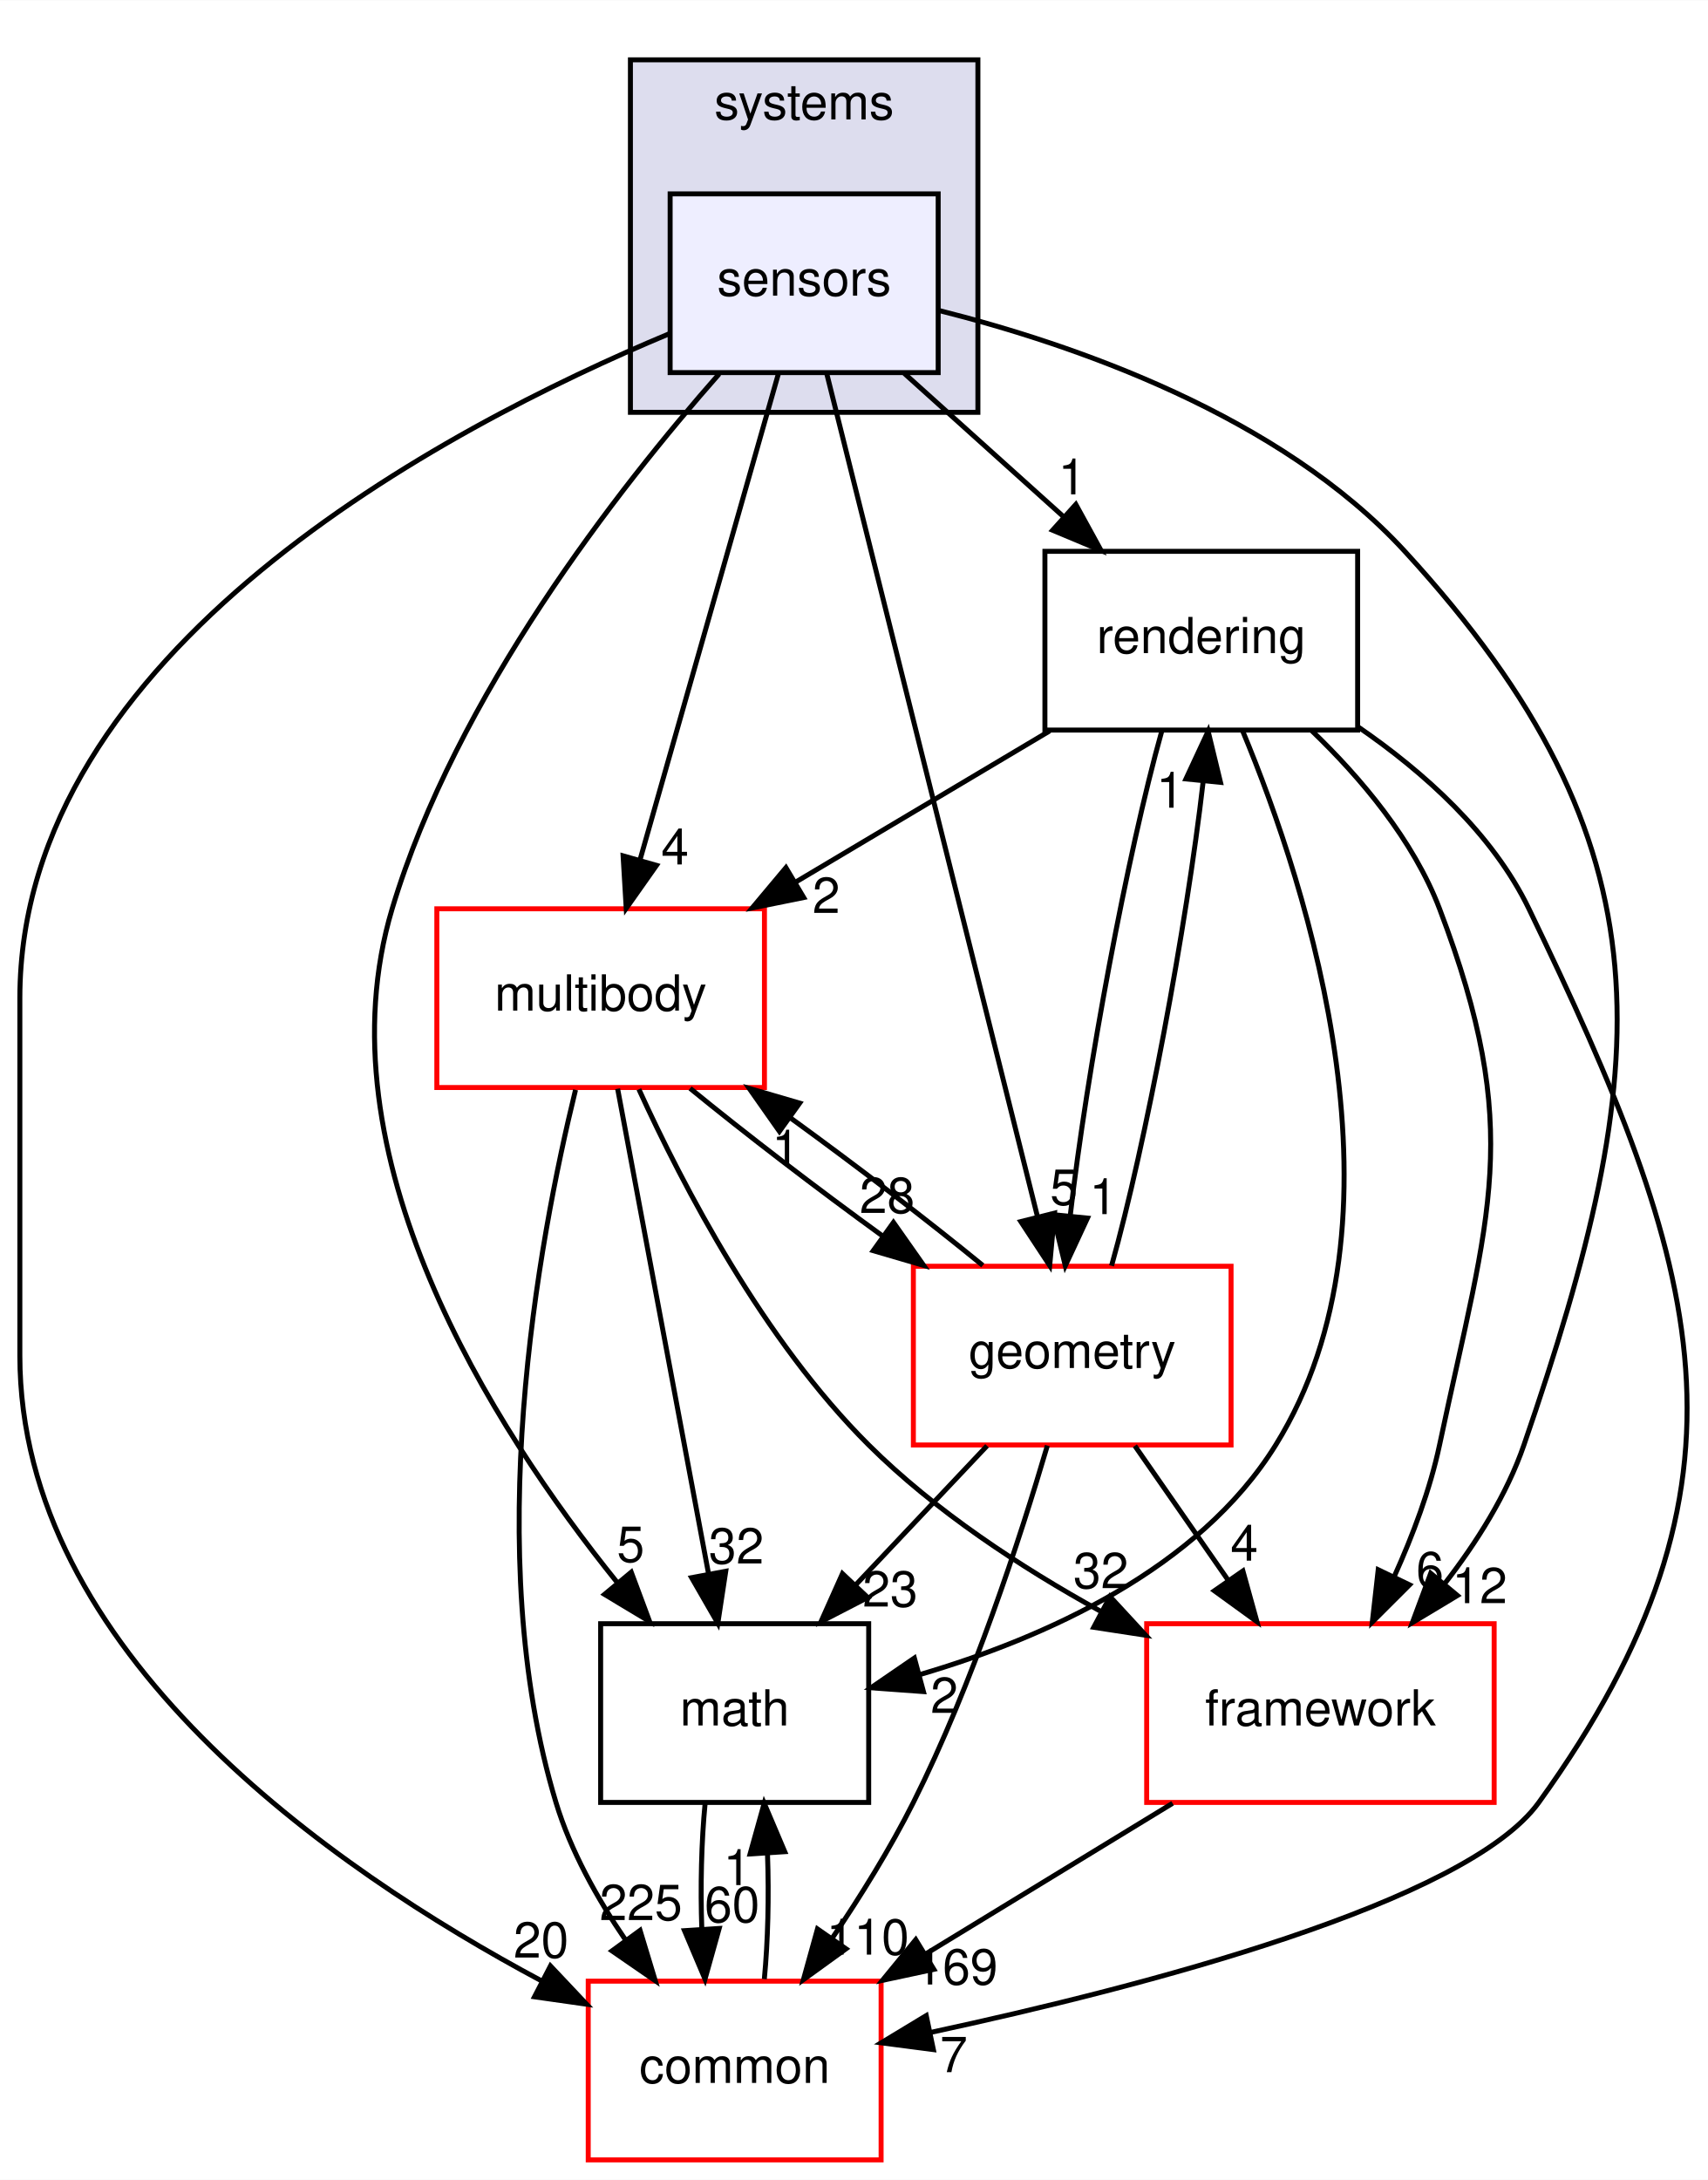
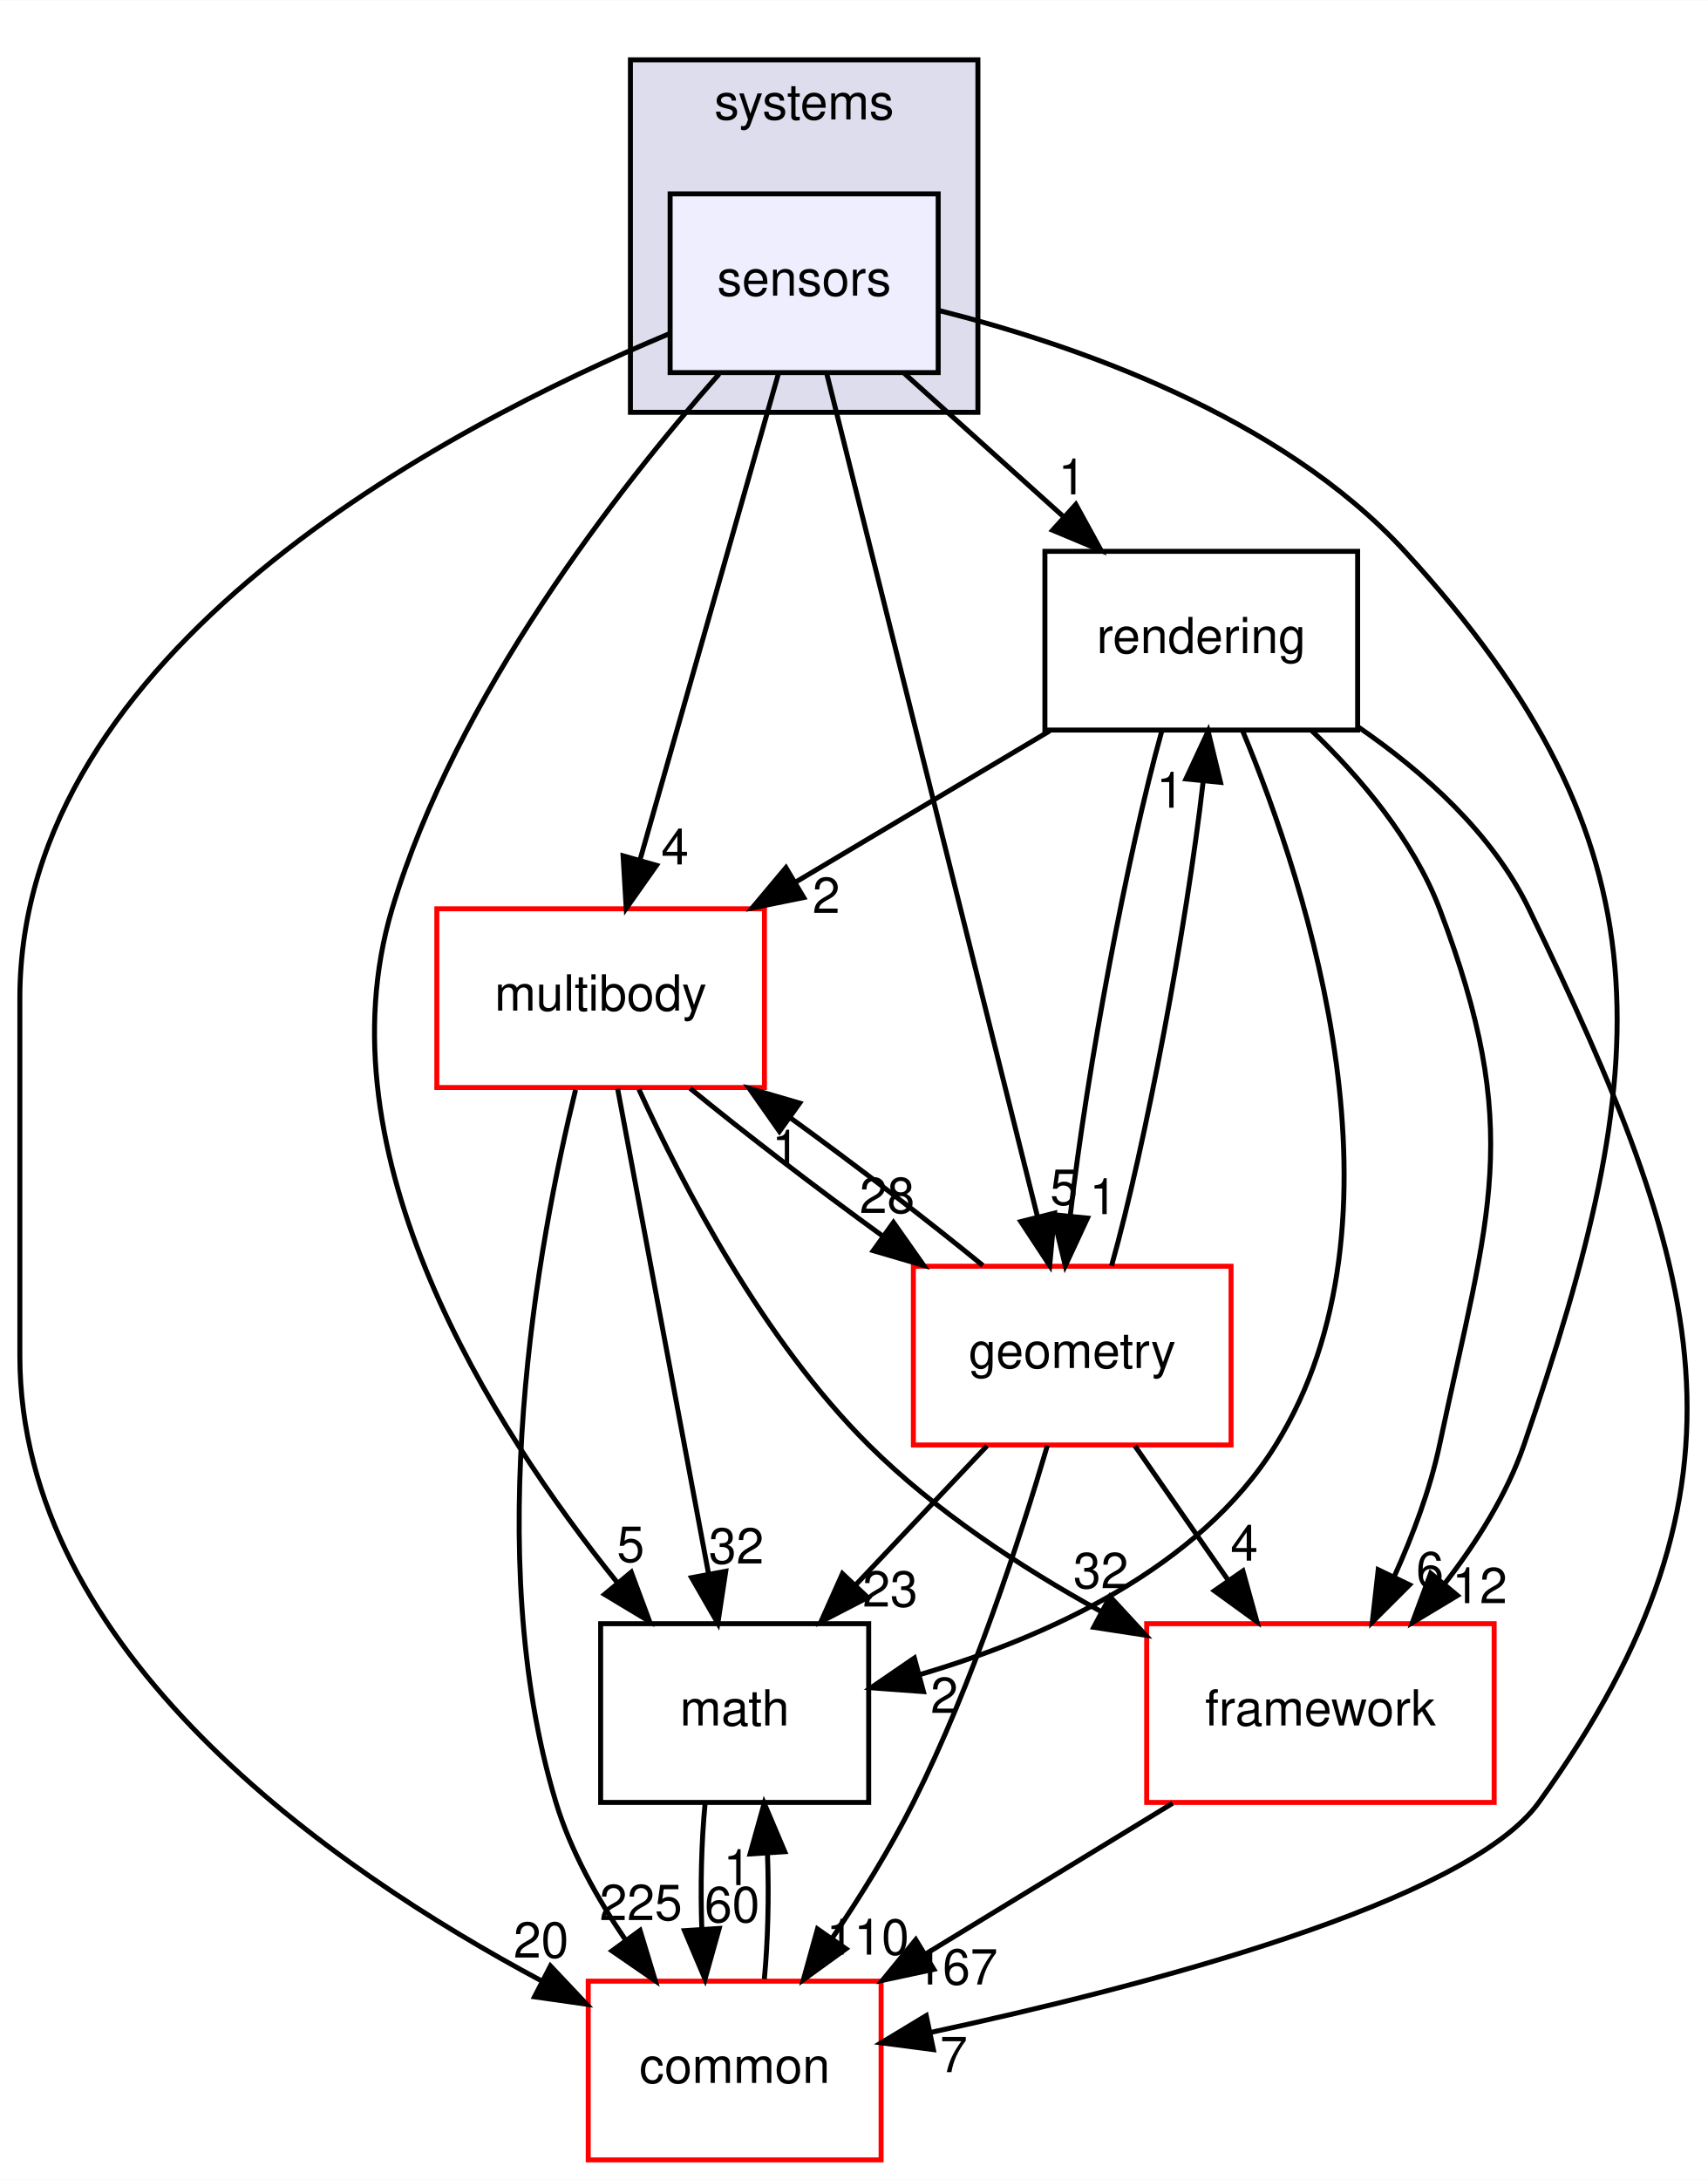
<svg xmlns="http://www.w3.org/2000/svg" xmlns:xlink="http://www.w3.org/1999/xlink" width="344pt" height="439pt" viewBox="0.00 0.00 344.08 439.00">
  <g id="graph0" class="graph" transform="scale(1 1) rotate(0) translate(4 435)">
    <polygon fill="#ffffff" stroke="transparent" points="-4,4 -4,-435 340.079,-435 340.079,4 -4,4" />
    <g id="clust1" class="cluster">
      <g id="a_clust1">
        <a xlink:href="dir_b7a0e33b407baa23d8a077e33033c988.html" target="_top" xlink:title="systems">
          <polygon fill="#ddddee" stroke="#000000" points="123,-352 123,-423 193,-423 193,-352 123,-352" />
          <text text-anchor="middle" x="158" y="-411" font-family="Helvetica,sans-Serif" font-size="10.00" fill="#000000">systems</text>
        </a>
      </g>
    </g>
    <g id="node1" class="node">
      <g id="a_node1">
        <a xlink:href="dir_892460009e18f4b08a77d36884a88a01.html" target="_top" xlink:title="sensors">
          <polygon fill="#eeeeff" stroke="#000000" points="185,-396 131,-396 131,-360 185,-360 185,-396" />
          <text text-anchor="middle" x="158" y="-375.5" font-family="Helvetica,sans-Serif" font-size="10.00" fill="#000000">sensors</text>
        </a>
      </g>
    </g>
    <g id="node2" class="node">
      <g id="a_node2">
        <a xlink:href="dir_69fa97bb6e53092a4b06d6253fe335a2.html" target="_top" xlink:title="rendering">
          <polygon fill="none" stroke="#000000" points="269.5,-324 206.5,-324 206.5,-288 269.5,-288 269.5,-324" />
          <text text-anchor="middle" x="238" y="-303.5" font-family="Helvetica,sans-Serif" font-size="10.00" fill="#000000">rendering</text>
        </a>
      </g>
    </g>
    <g id="edge18" class="edge">
      <path fill="none" stroke="#000000" d="M178.187,-359.831C187.851,-351.134 199.58,-340.578 210.082,-331.127" />
      <polygon fill="#000000" stroke="#000000" points="212.727,-333.454 217.819,-324.163 208.045,-328.251 212.727,-333.454" />
      <g id="a_edge18-headlabel">
        <a xlink:href="dir_000087_000086.html" target="_top" xlink:title="1">
          <text text-anchor="middle" x="211.955" y="-335.469" font-family="Helvetica,sans-Serif" font-size="10.00" fill="#000000">1</text>
        </a>
      </g>
    </g>
    <g id="node3" class="node">
      <g id="a_node3">
        <a xlink:href="dir_39b8b3c6654246a9c12332c930bc7d3f.html" target="_top" xlink:title="multibody">
          <polygon fill="#ffffff" stroke="#ff0000" points="150,-252 84,-252 84,-216 150,-216 150,-252" />
          <text text-anchor="middle" x="117" y="-231.5" font-family="Helvetica,sans-Serif" font-size="10.00" fill="#000000">multibody</text>
        </a>
      </g>
    </g>
    <g id="edge19" class="edge">
      <path fill="none" stroke="#000000" d="M152.807,-359.762C145.783,-335.093 133.189,-290.86 124.965,-261.973" />
      <polygon fill="#000000" stroke="#000000" points="128.255,-260.749 122.15,-252.09 121.523,-262.666 128.255,-260.749" />
      <g id="a_edge19-headlabel">
        <a xlink:href="dir_000087_000049.html" target="_top" xlink:title="4">
          <text text-anchor="middle" x="131.97" y="-260.929" font-family="Helvetica,sans-Serif" font-size="10.00" fill="#000000">4</text>
        </a>
      </g>
    </g>
    <g id="node4" class="node">
      <g id="a_node4">
        <a xlink:href="dir_fc0178d6978c9fa2cad6ef3e048a60a7.html" target="_top" xlink:title="math">
          <polygon fill="none" stroke="#000000" points="171,-108 117,-108 117,-72 171,-72 171,-108" />
          <text text-anchor="middle" x="144" y="-87.5" font-family="Helvetica,sans-Serif" font-size="10.00" fill="#000000">math</text>
        </a>
      </g>
    </g>
    <g id="edge20" class="edge">
      <path fill="none" stroke="#000000" d="M140.879,-359.743C120.574,-336.712 87.862,-294.906 75,-252 60.173,-202.54 94.949,-147.824 120.327,-116.319" />
      <polygon fill="#000000" stroke="#000000" points="123.166,-118.378 126.863,-108.449 117.782,-113.906 123.166,-118.378" />
      <g id="a_edge20-headlabel">
        <a xlink:href="dir_000087_000007.html" target="_top" xlink:title="5">
          <text text-anchor="middle" x="123.054" y="-120.458" font-family="Helvetica,sans-Serif" font-size="10.00" fill="#000000">5</text>
        </a>
      </g>
    </g>
    <g id="node5" class="node">
      <g id="a_node5">
        <a xlink:href="dir_2186f45272e5c29e3ac18ec762ab7501.html" target="_top" xlink:title="framework">
          <polygon fill="#ffffff" stroke="#ff0000" points="297,-108 227,-108 227,-72 297,-72 297,-108" />
          <text text-anchor="middle" x="262" y="-87.5" font-family="Helvetica,sans-Serif" font-size="10.00" fill="#000000">framework</text>
        </a>
      </g>
    </g>
    <g id="edge21" class="edge">
      <path fill="none" stroke="#000000" d="M185.021,-372.546C212.297,-365.697 253.877,-351.369 279,-324 333.576,-264.542 329.278,-220.31 303,-144 299.551,-133.983 293.459,-124.335 287.01,-116.035" />
      <polygon fill="#000000" stroke="#000000" points="289.604,-113.681 280.525,-108.22 284.217,-118.151 289.604,-113.681" />
      <g id="a_edge21-headlabel">
        <a xlink:href="dir_000087_000079.html" target="_top" xlink:title="12">
          <text text-anchor="middle" x="294.085" y="-112.134" font-family="Helvetica,sans-Serif" font-size="10.00" fill="#000000">12</text>
        </a>
      </g>
    </g>
    <g id="node6" class="node">
      <g id="a_node6">
        <a xlink:href="dir_a36da230f0956f48b11c85f7d599788f.html" target="_top" xlink:title="common">
          <polygon fill="#ffffff" stroke="#ff0000" points="173.5,-36 114.5,-36 114.5,0 173.5,0 173.5,-36" />
          <text text-anchor="middle" x="144" y="-15.5" font-family="Helvetica,sans-Serif" font-size="10.00" fill="#000000">common</text>
        </a>
      </g>
    </g>
    <g id="edge22" class="edge">
      <path fill="none" stroke="#000000" d="M130.839,-367.837C85.664,-348.966 0,-303.959 0,-234 0,-234 0,-234 0,-162 0,-102.381 62.479,-58.825 105.128,-36.038" />
      <polygon fill="#000000" stroke="#000000" points="106.892,-39.066 114.163,-31.359 103.674,-32.849 106.892,-39.066" />
      <g id="a_edge22-headlabel">
        <a xlink:href="dir_000087_000006.html" target="_top" xlink:title="20">
          <text text-anchor="middle" x="105.006" y="-40.74" font-family="Helvetica,sans-Serif" font-size="10.00" fill="#000000">20</text>
        </a>
      </g>
    </g>
    <g id="node7" class="node">
      <g id="a_node7">
        <a xlink:href="dir_d739e095b49d8b72164589d00310017d.html" target="_top" xlink:title="geometry">
          <polygon fill="#ffffff" stroke="#ff0000" points="244,-180 180,-180 180,-144 244,-144 244,-180" />
          <text text-anchor="middle" x="212" y="-159.5" font-family="Helvetica,sans-Serif" font-size="10.00" fill="#000000">geometry</text>
        </a>
      </g>
    </g>
    <g id="edge23" class="edge">
      <path fill="none" stroke="#000000" d="M162.511,-359.955C171.921,-322.314 193.703,-235.187 204.969,-190.125" />
      <polygon fill="#000000" stroke="#000000" points="208.434,-190.695 207.464,-180.145 201.643,-188.998 208.434,-190.695" />
      <g id="a_edge23-headlabel">
        <a xlink:href="dir_000087_000034.html" target="_top" xlink:title="5">
          <text text-anchor="middle" x="210.317" y="-192.371" font-family="Helvetica,sans-Serif" font-size="10.00" fill="#000000">5</text>
        </a>
      </g>
    </g>
    <g id="edge1" class="edge">
      <path fill="none" stroke="#000000" d="M207.467,-287.831C191.99,-278.622 173.013,-267.33 156.444,-257.471" />
      <polygon fill="#000000" stroke="#000000" points="157.907,-254.269 147.524,-252.163 154.328,-260.284 157.907,-254.269" />
      <g id="a_edge1-headlabel">
        <a xlink:href="dir_000086_000049.html" target="_top" xlink:title="2">
          <text text-anchor="middle" x="162.448" y="-251.167" font-family="Helvetica,sans-Serif" font-size="10.00" fill="#000000">2</text>
        </a>
      </g>
    </g>
    <g id="edge2" class="edge">
      <path fill="none" stroke="#000000" d="M246.329,-287.84C259.558,-256.042 281.149,-189.359 253,-144 237.438,-118.924 206.386,-105.134 181.392,-97.78" />
      <polygon fill="#000000" stroke="#000000" points="182.029,-94.327 171.462,-95.095 180.202,-101.084 182.029,-94.327" />
      <g id="a_edge2-headlabel">
        <a xlink:href="dir_000086_000007.html" target="_top" xlink:title="2">
          <text text-anchor="middle" x="186.24" y="-90.025" font-family="Helvetica,sans-Serif" font-size="10.00" fill="#000000">2</text>
        </a>
      </g>
    </g>
    <g id="edge3" class="edge">
      <path fill="none" stroke="#000000" d="M260.221,-287.903C270.131,-278.389 280.74,-265.835 286,-252 303.058,-207.133 295.964,-190.954 286,-144 284.102,-135.056 280.616,-125.794 276.879,-117.52" />
      <polygon fill="#000000" stroke="#000000" points="279.95,-115.829 272.456,-108.34 273.643,-118.868 279.95,-115.829" />
      <g id="a_edge3-headlabel">
        <a xlink:href="dir_000086_000079.html" target="_top" xlink:title="6">
          <text text-anchor="middle" x="284.067" y="-115.335" font-family="Helvetica,sans-Serif" font-size="10.00" fill="#000000">6</text>
        </a>
      </g>
    </g>
    <g id="edge4" class="edge">
      <path fill="none" stroke="#000000" d="M269.624,-288.619C282.777,-279.572 296.667,-267.201 304,-252 338.762,-179.942 352.78,-136.903 306,-72 291.477,-51.85 226.558,-34.943 183.44,-25.666" />
      <polygon fill="#000000" stroke="#000000" points="184.033,-22.214 173.527,-23.584 182.594,-29.065 184.033,-22.214" />
      <g id="a_edge4-headlabel">
        <a xlink:href="dir_000086_000006.html" target="_top" xlink:title="7">
          <text text-anchor="middle" x="188.134" y="-17.674" font-family="Helvetica,sans-Serif" font-size="10.00" fill="#000000">7</text>
        </a>
      </g>
    </g>
    <g id="edge5" class="edge">
      <path fill="none" stroke="#000000" d="M230.034,-287.762C223.139,-263.201 214.929,-219.247 211.622,-190.354" />
      <polygon fill="#000000" stroke="#000000" points="215.074,-189.697 210.608,-180.09 208.108,-190.385 215.074,-189.697" />
      <g id="a_edge5-headlabel">
        <a xlink:href="dir_000086_000034.html" target="_top" xlink:title="1">
          <text text-anchor="middle" x="218.253" y="-190.495" font-family="Helvetica,sans-Serif" font-size="10.00" fill="#000000">1</text>
        </a>
      </g>
    </g>
    <g id="edge6" class="edge">
      <path fill="none" stroke="#000000" d="M120.42,-215.762C125.045,-191.093 133.339,-146.86 138.755,-117.973" />
      <polygon fill="#000000" stroke="#000000" points="142.205,-118.563 140.608,-108.09 135.325,-117.273 142.205,-118.563" />
      <g id="a_edge6-headlabel">
        <a xlink:href="dir_000049_000007.html" target="_top" xlink:title="32">
          <text text-anchor="middle" x="144.334" y="-120.12" font-family="Helvetica,sans-Serif" font-size="10.00" fill="#000000">32</text>
        </a>
      </g>
    </g>
    <g id="edge7" class="edge">
      <path fill="none" stroke="#000000" d="M124.703,-215.651C133.614,-196.087 149.818,-165.079 171,-144 184.389,-130.676 201.702,-119.344 217.628,-110.553" />
      <polygon fill="#000000" stroke="#000000" points="219.618,-113.459 226.805,-105.675 216.332,-107.278 219.618,-113.459" />
      <g id="a_edge7-headlabel">
        <a xlink:href="dir_000049_000079.html" target="_top" xlink:title="32">
          <text text-anchor="middle" x="217.776" y="-115.154" font-family="Helvetica,sans-Serif" font-size="10.00" fill="#000000">32</text>
        </a>
      </g>
    </g>
    <g id="edge8" class="edge">
      <path fill="none" stroke="#000000" d="M111.944,-215.535C104.448,-184.942 92.817,-122.145 108,-72 110.956,-62.236 116.325,-52.623 122.03,-44.276" />
      <polygon fill="#000000" stroke="#000000" points="124.941,-46.224 128.01,-36.083 119.287,-42.097 124.941,-46.224" />
      <g id="a_edge8-headlabel">
        <a xlink:href="dir_000049_000006.html" target="_top" xlink:title="225">
          <text text-anchor="middle" x="125.116" y="-48.301" font-family="Helvetica,sans-Serif" font-size="10.00" fill="#000000">225</text>
        </a>
      </g>
    </g>
    <g id="edge9" class="edge">
      <path fill="none" stroke="#000000" d="M135.02,-215.831C146.065,-206.793 160.487,-195.748 173.901,-186.02" />
      <polygon fill="#000000" stroke="#000000" points="175.989,-188.829 182.083,-180.163 171.915,-183.137 175.989,-188.829" />
      <g id="a_edge9-headlabel">
        <a xlink:href="dir_000049_000034.html" target="_top" xlink:title="28">
          <text text-anchor="middle" x="174.719" y="-190.73" font-family="Helvetica,sans-Serif" font-size="10.00" fill="#000000">28</text>
        </a>
      </g>
    </g>
    <g id="edge10" class="edge">
      <path fill="none" stroke="#000000" d="M138.048,-71.831C137.297,-64.131 137.076,-54.974 137.385,-46.417" />
      <polygon fill="#000000" stroke="#000000" points="140.879,-46.616 138.024,-36.413 133.893,-46.17 140.879,-46.616" />
      <g id="a_edge10-headlabel">
        <a xlink:href="dir_000007_000006.html" target="_top" xlink:title="60">
          <text text-anchor="middle" x="143.484" y="-47.884" font-family="Helvetica,sans-Serif" font-size="10.00" fill="#000000">60</text>
        </a>
      </g>
    </g>
    <g id="edge11" class="edge">
      <path fill="none" stroke="#000000" d="M232.224,-71.831C217.131,-62.622 198.624,-51.33 182.466,-41.471" />
      <polygon fill="#000000" stroke="#000000" points="184.126,-38.384 173.767,-36.163 180.48,-44.359 184.126,-38.384" />
      <g id="a_edge11-headlabel">
-         <a xlink:href="dir_000079_000006.html" target="_top" xlink:title="169">
-           <text text-anchor="middle" x="188.674" y="-35.332" font-family="Helvetica,sans-Serif" font-size="10.00" fill="#000000">169</text>
+         <a xlink:href="dir_000079_000006.html" target="_top" xlink:title="167">
+           <text text-anchor="middle" x="188.674" y="-35.332" font-family="Helvetica,sans-Serif" font-size="10.00" fill="#000000">167</text>
        </a>
      </g>
    </g>
    <g id="edge12" class="edge">
      <path fill="none" stroke="#000000" d="M149.976,-36.413C150.707,-44.059 150.92,-53.108 150.615,-61.573" />
      <polygon fill="#000000" stroke="#000000" points="147.105,-61.626 149.952,-71.831 154.09,-62.078 147.105,-61.626" />
      <g id="a_edge12-headlabel">
        <a xlink:href="dir_000006_000007.html" target="_top" xlink:title="1">
          <text text-anchor="middle" x="144.503" y="-55.356" font-family="Helvetica,sans-Serif" font-size="10.00" fill="#000000">1</text>
        </a>
      </g>
    </g>
    <g id="edge13" class="edge">
      <path fill="none" stroke="#000000" d="M219.924,-180.09C226.814,-204.573 235.032,-248.517 238.358,-277.471" />
      <polygon fill="#000000" stroke="#000000" points="234.909,-278.157 239.38,-287.762 241.875,-277.465 234.909,-278.157" />
      <g id="a_edge13-headlabel">
        <a xlink:href="dir_000034_000086.html" target="_top" xlink:title="1">
          <text text-anchor="middle" x="231.728" y="-272.361" font-family="Helvetica,sans-Serif" font-size="10.00" fill="#000000">1</text>
        </a>
      </g>
    </g>
    <g id="edge14" class="edge">
      <path fill="none" stroke="#000000" d="M193.987,-180.163C182.943,-189.201 168.522,-200.246 155.108,-209.974" />
      <polygon fill="#000000" stroke="#000000" points="153.019,-207.165 146.925,-215.831 157.094,-212.857 153.019,-207.165" />
      <g id="a_edge14-headlabel">
        <a xlink:href="dir_000034_000049.html" target="_top" xlink:title="1">
          <text text-anchor="middle" x="154.289" y="-200.264" font-family="Helvetica,sans-Serif" font-size="10.00" fill="#000000">1</text>
        </a>
      </g>
    </g>
    <g id="edge15" class="edge">
      <path fill="none" stroke="#000000" d="M194.841,-143.831C186.849,-135.369 177.196,-125.149 168.458,-115.897" />
      <polygon fill="#000000" stroke="#000000" points="170.801,-113.28 161.39,-108.413 165.712,-118.087 170.801,-113.28" />
      <g id="a_edge15-headlabel">
        <a xlink:href="dir_000034_000007.html" target="_top" xlink:title="23">
          <text text-anchor="middle" x="175.333" y="-111.444" font-family="Helvetica,sans-Serif" font-size="10.00" fill="#000000">23</text>
        </a>
      </g>
    </g>
    <g id="edge16" class="edge">
      <path fill="none" stroke="#000000" d="M224.617,-143.831C230.317,-135.623 237.166,-125.761 243.436,-116.732" />
      <polygon fill="#000000" stroke="#000000" points="246.384,-118.623 249.213,-108.413 240.634,-114.631 246.384,-118.623" />
      <g id="a_edge16-headlabel">
        <a xlink:href="dir_000034_000079.html" target="_top" xlink:title="4">
          <text text-anchor="middle" x="246.666" y="-120.695" font-family="Helvetica,sans-Serif" font-size="10.00" fill="#000000">4</text>
        </a>
      </g>
    </g>
    <g id="edge17" class="edge">
      <path fill="none" stroke="#000000" d="M206.995,-143.877C201.539,-125.311 191.968,-95.867 180,-72 175.352,-62.731 169.393,-53.147 163.667,-44.673" />
      <polygon fill="#000000" stroke="#000000" points="166.43,-42.517 157.848,-36.304 160.683,-46.512 166.43,-42.517" />
      <g id="a_edge17-headlabel">
        <a xlink:href="dir_000034_000006.html" target="_top" xlink:title="110">
          <text text-anchor="middle" x="170.813" y="-41.347" font-family="Helvetica,sans-Serif" font-size="10.00" fill="#000000">110</text>
        </a>
      </g>
    </g>
  </g>
</svg>
